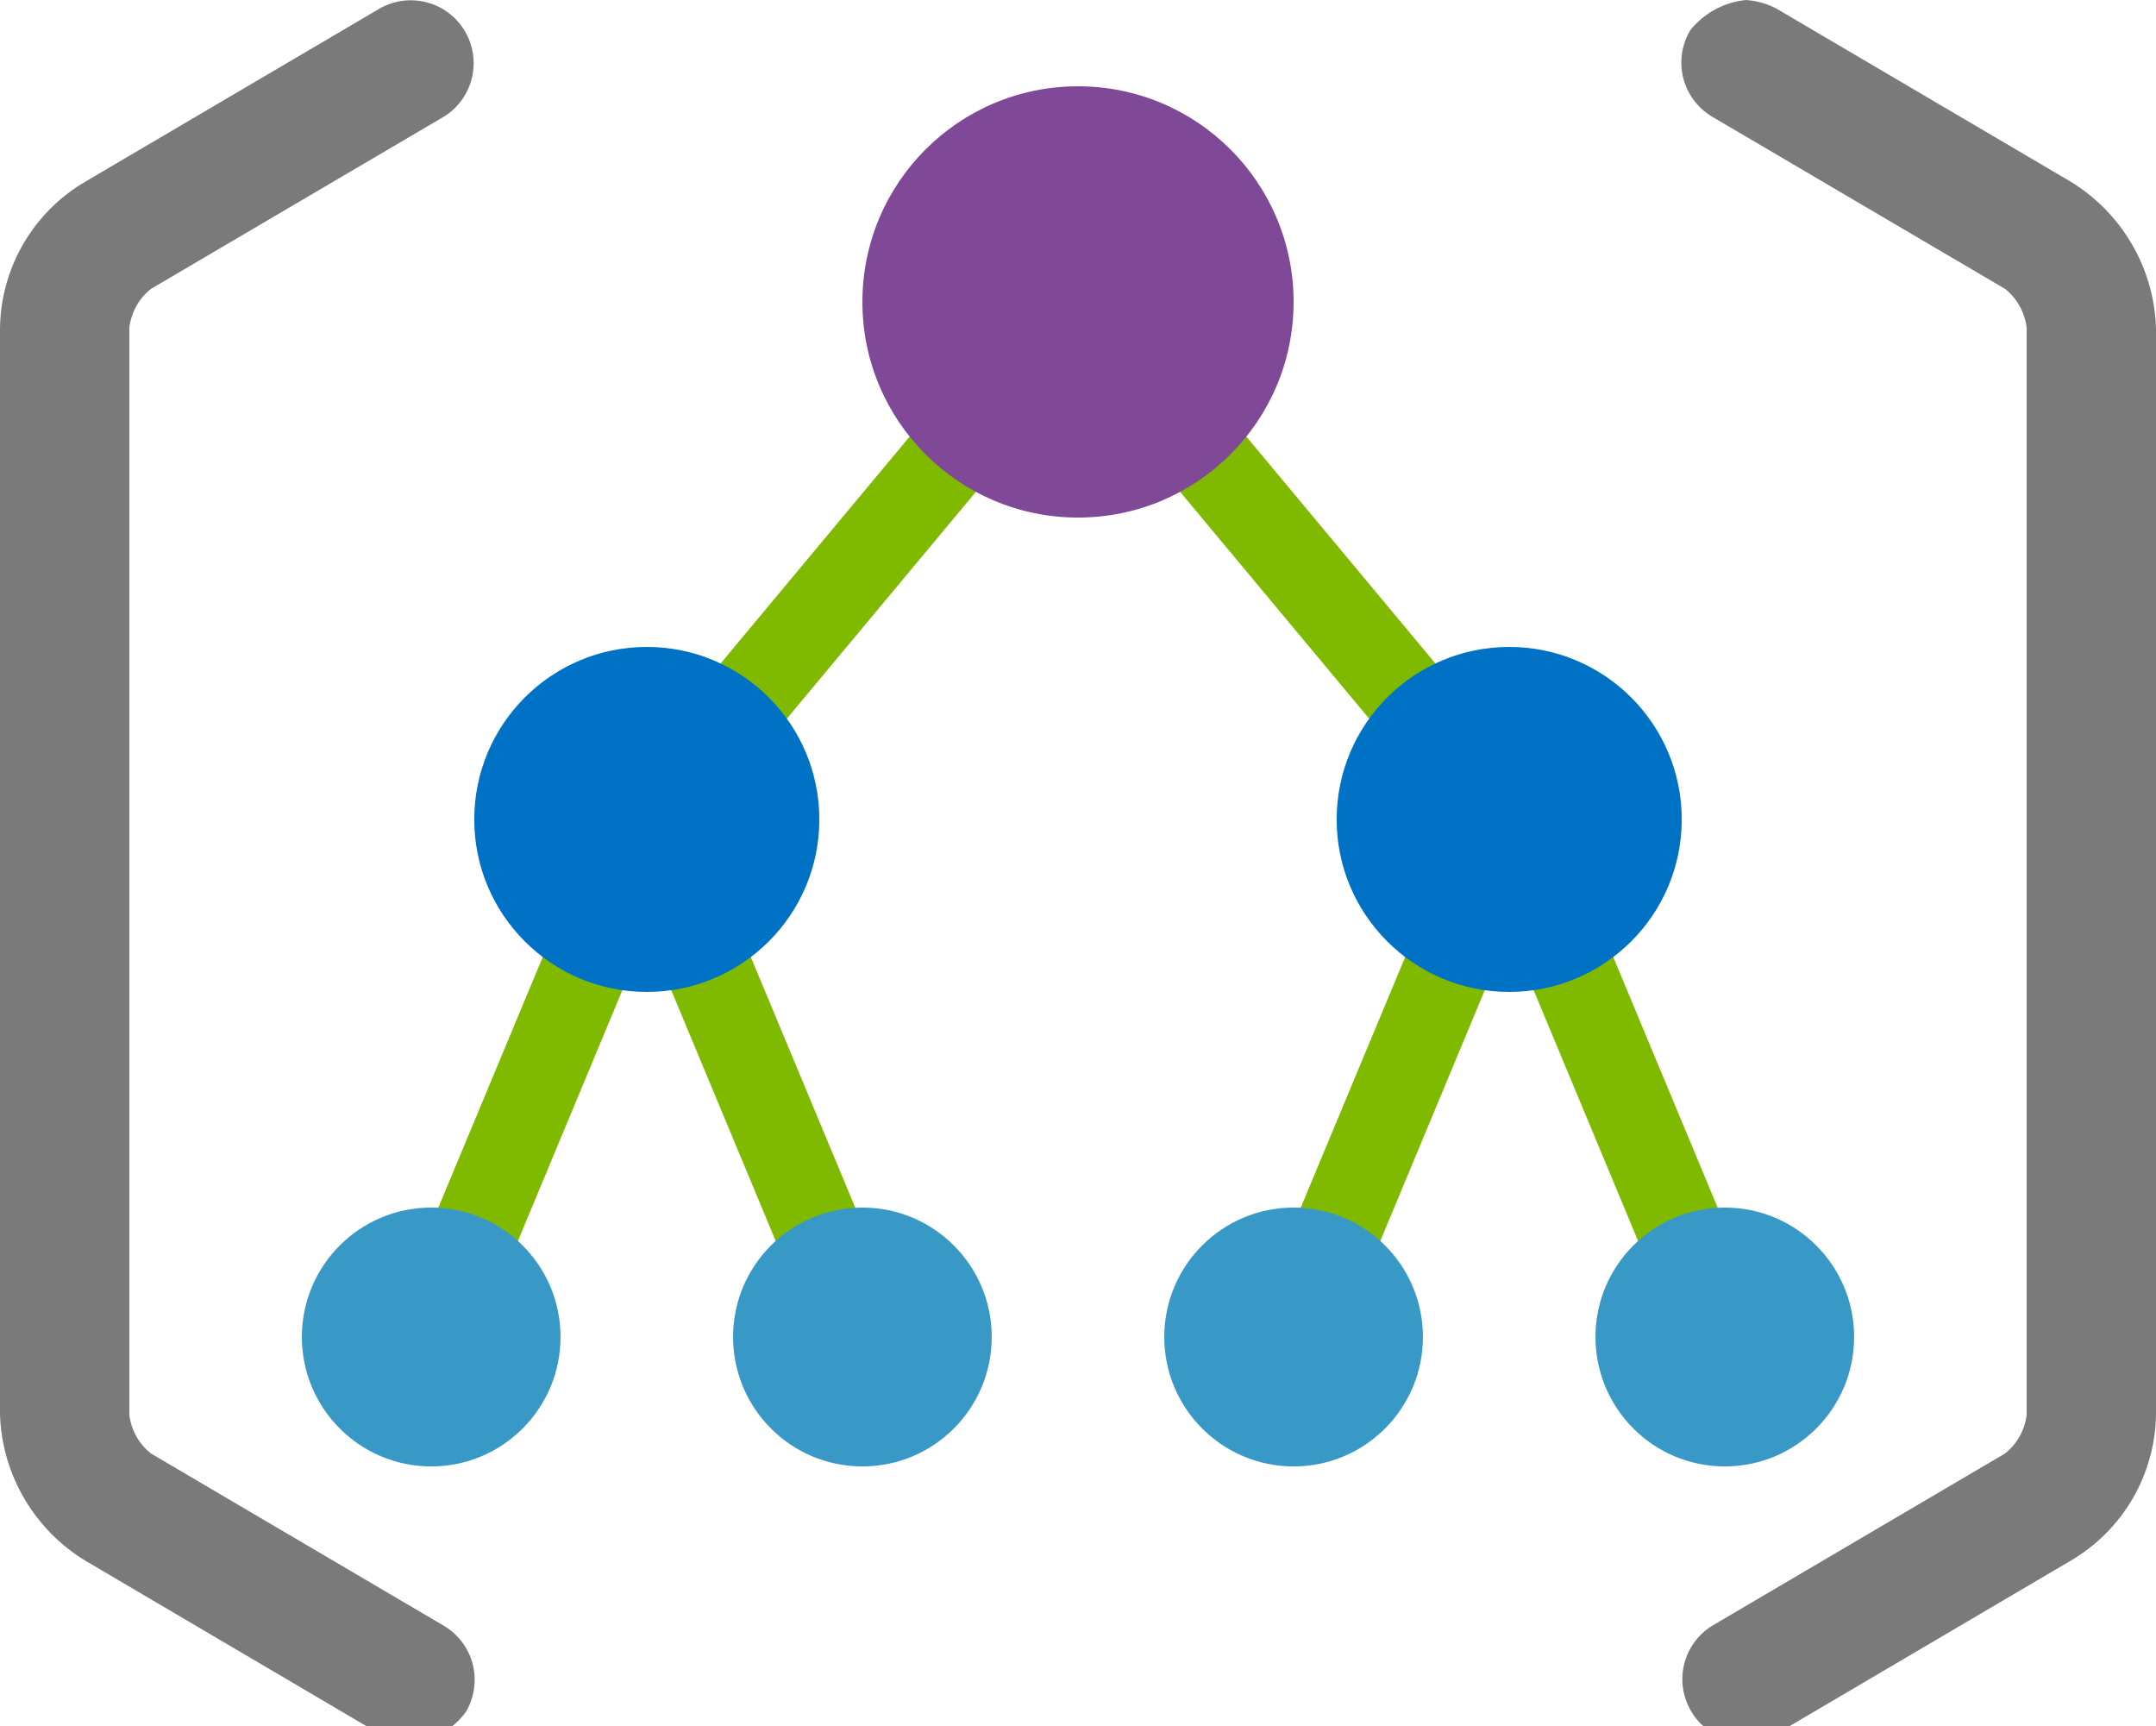
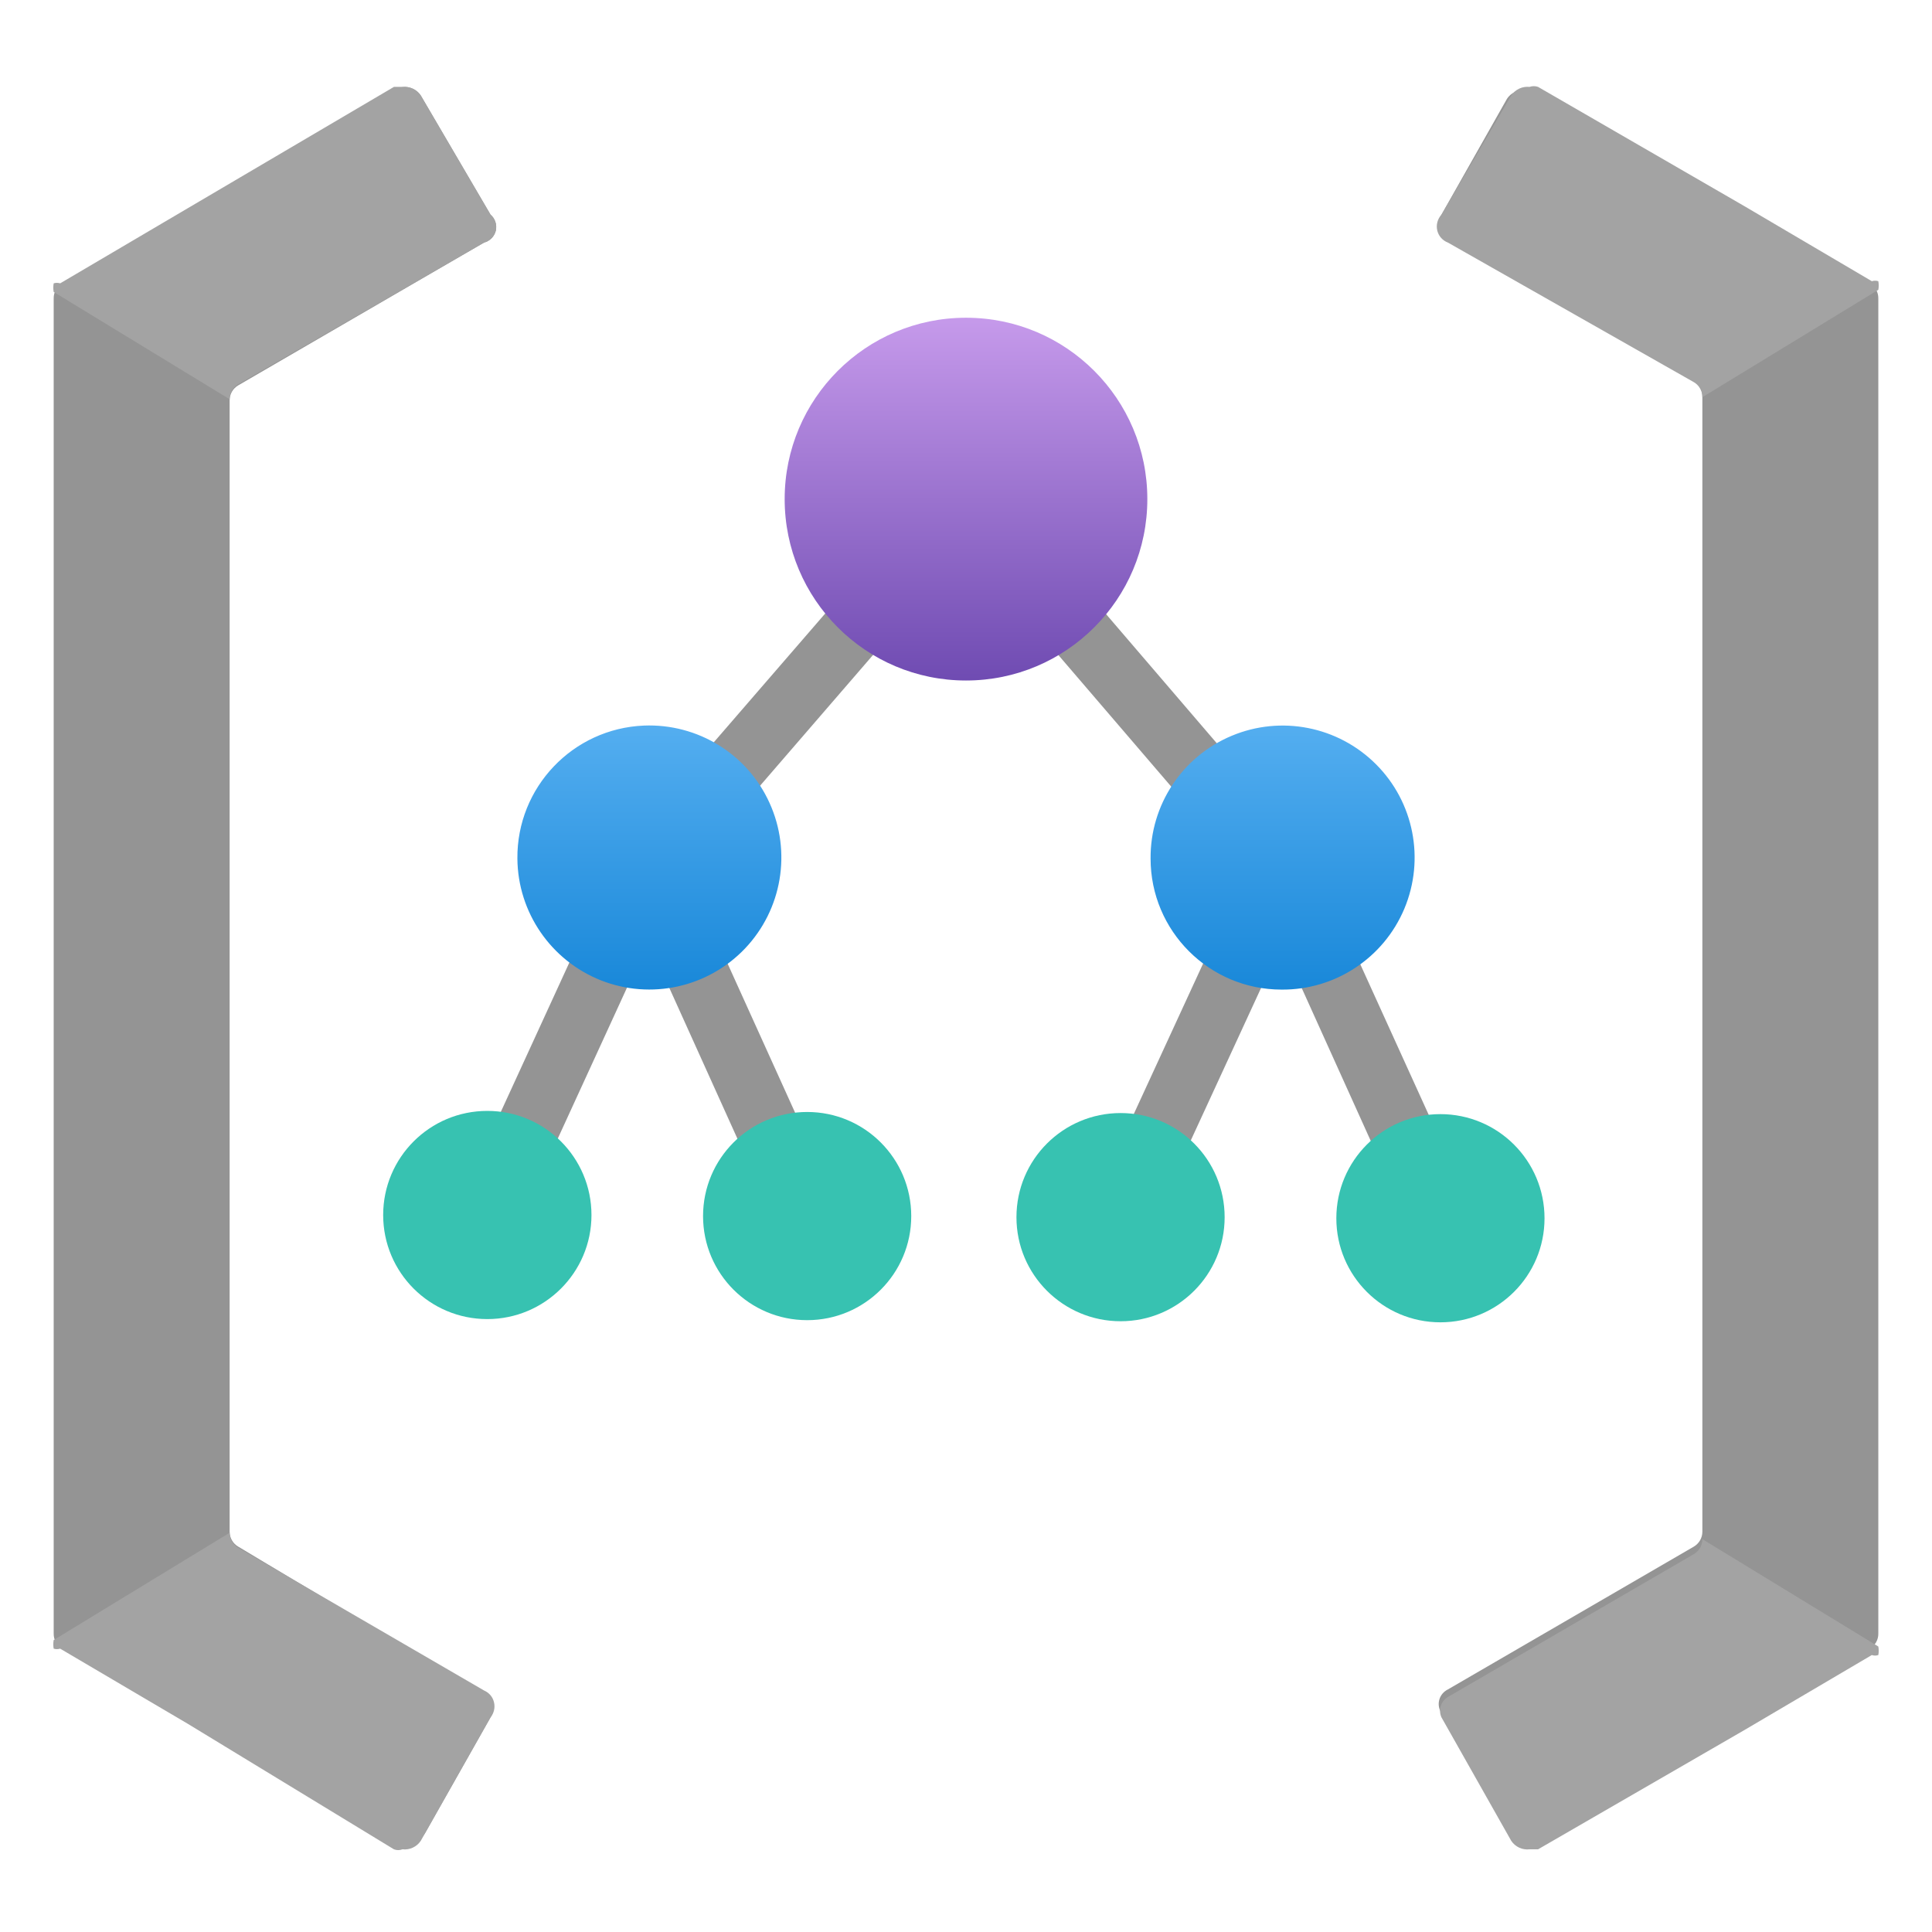
- <svg xmlns="http://www.w3.org/2000/svg" width="70pt" height="56pt" viewBox="0 0 70 56" version="1.1">
+ <svg xmlns="http://www.w3.org/2000/svg" width="70pt" height="70pt" viewBox="0 0 70 70" version="1.1">
+   <defs>
+     <linearGradient id="linear0" gradientUnits="userSpaceOnUse" x1="9" y1="2.95" x2="9" y2="6.34" gradientTransform="matrix(3.888889,0,0,3.888889,0,0)">
+       <stop offset="0" style="stop-color:rgb(77.647%,60.392%,92.157%);stop-opacity:1;" />
+       <stop offset="1" style="stop-color:rgb(43.529%,29.412%,69.804%);stop-opacity:1;" />
+     </linearGradient>
+     <linearGradient id="linear1" gradientUnits="userSpaceOnUse" x1="8.99" y1="6.76" x2="8.99" y2="9.22" gradientTransform="matrix(3.888889,0,0,3.888889,0,0)">
+       <stop offset="0" style="stop-color:rgb(32.941%,68.235%,94.118%);stop-opacity:1;" />
+       <stop offset="1" style="stop-color:rgb(9.804%,53.333%,85.098%);stop-opacity:1;" />
+     </linearGradient>
+   </defs>
  <g id="surface1">
-     <path style=" stroke:none;fill-rule:nonzero;fill:rgb(49.804%,72.941%,0%);fill-opacity:1;" d="M 49 22.961 L 48.598 23.93 L 36.074 8.902 L 35 9.801 L 33.926 8.902 L 21.402 23.93 L 21 22.961 L 12.707 42.859 L 15.293 43.938 L 21 30.238 L 26.707 43.938 L 29.293 42.859 L 22.617 26.844 L 35 11.988 L 47.383 26.844 L 40.707 42.859 L 43.293 43.938 L 49 30.238 L 54.707 43.938 L 57.293 42.859 Z M 49 22.961 " />
-     <path style=" stroke:none;fill-rule:nonzero;fill:rgb(22.353%,60%,77.647%);fill-opacity:1;" d="M 60.199 43.398 C 60.199 45.719 58.32 47.602 56 47.602 C 53.68 47.602 51.801 45.719 51.801 43.398 C 51.801 41.082 53.68 39.199 56 39.199 C 58.32 39.199 60.199 41.082 60.199 43.398 Z M 60.199 43.398 " />
-     <path style=" stroke:none;fill-rule:nonzero;fill:rgb(22.353%,60%,77.647%);fill-opacity:1;" d="M 46.199 43.398 C 46.199 45.719 44.32 47.602 42 47.602 C 39.68 47.602 37.801 45.719 37.801 43.398 C 37.801 41.082 39.68 39.199 42 39.199 C 44.32 39.199 46.199 41.082 46.199 43.398 Z M 46.199 43.398 " />
-     <path style=" stroke:none;fill-rule:nonzero;fill:rgb(50.196%,28.627%,59.608%);fill-opacity:1;" d="M 42 9.801 C 42 13.664 38.867 16.801 35 16.801 C 31.133 16.801 28 13.664 28 9.801 C 28 5.934 31.133 2.801 35 2.801 C 38.867 2.801 42 5.934 42 9.801 Z M 42 9.801 " />
-     <path style=" stroke:none;fill-rule:nonzero;fill:rgb(0%,44.706%,77.647%);fill-opacity:1;" d="M 26.602 26.602 C 26.602 29.691 24.094 32.199 21 32.199 C 17.906 32.199 15.398 29.691 15.398 26.602 C 15.398 23.508 17.906 21 21 21 C 24.094 21 26.602 23.508 26.602 26.602 Z M 26.602 26.602 " />
-     <path style=" stroke:none;fill-rule:nonzero;fill:rgb(0%,44.706%,77.647%);fill-opacity:1;" d="M 54.602 26.602 C 54.602 29.691 52.094 32.199 49 32.199 C 45.906 32.199 43.398 29.691 43.398 26.602 C 43.398 23.508 45.906 21 49 21 C 52.094 21 54.602 23.508 54.602 26.602 Z M 54.602 26.602 " />
-     <path style=" stroke:none;fill-rule:nonzero;fill:rgb(22.353%,60%,77.647%);fill-opacity:1;" d="M 32.199 43.398 C 32.199 45.719 30.32 47.602 28 47.602 C 25.68 47.602 23.801 45.719 23.801 43.398 C 23.801 41.082 25.68 39.199 28 39.199 C 30.32 39.199 32.199 41.082 32.199 43.398 Z M 32.199 43.398 " />
-     <path style=" stroke:none;fill-rule:nonzero;fill:rgb(22.353%,60%,77.647%);fill-opacity:1;" d="M 18.199 43.398 C 18.199 45.719 16.32 47.602 14 47.602 C 11.68 47.602 9.801 45.719 9.801 43.398 C 9.801 41.082 11.68 39.199 14 39.199 C 16.32 39.199 18.199 41.082 18.199 43.398 Z M 18.199 43.398 " />
-     <path style=" stroke:none;fill-rule:nonzero;fill:rgb(47.843%,47.843%,47.843%);fill-opacity:1;" d="M 13.301 56.559 C 12.957 56.531 12.625 56.438 12.32 56.281 L 2.801 50.68 C 1.121 49.672 0.066 47.879 0 45.922 L 0 10.641 C 0.031 8.672 1.094 6.863 2.801 5.879 L 12.32 0.281 C 13.285 -0.273 14.516 0.047 15.086 1 C 15.66 1.953 15.363 3.191 14.422 3.781 L 4.898 9.379 C 4.508 9.691 4.258 10.145 4.199 10.641 L 4.199 45.922 C 4.258 46.418 4.508 46.871 4.898 47.18 L 14.422 52.781 C 14.883 53.059 15.219 53.508 15.352 54.035 C 15.48 54.559 15.398 55.117 15.121 55.578 C 14.691 56.164 14.023 56.527 13.301 56.559 Z M 56.699 0 C 57.043 0.027 57.375 0.121 57.68 0.281 L 67.199 5.879 C 68.879 6.891 69.934 8.68 70 10.641 L 70 45.922 C 69.969 47.891 68.906 49.695 67.199 50.68 L 57.68 56.281 C 56.715 56.836 55.484 56.516 54.914 55.559 C 54.34 54.605 54.637 53.371 55.578 52.781 L 65.102 47.18 C 65.492 46.871 65.742 46.418 65.801 45.922 L 65.801 10.641 C 65.742 10.145 65.492 9.691 65.102 9.379 L 55.578 3.781 C 55.117 3.504 54.781 3.051 54.648 2.523 C 54.52 2 54.602 1.445 54.879 0.98 C 55.328 0.422 55.984 0.066 56.699 0 Z M 56.699 0 " />
+     <path style=" stroke:none;fill-rule:nonzero;fill:rgb(58.039%,58.039%,58.039%);fill-opacity:1;" d="M 53.238 43.633 L 47.406 30.801 L 35 16.332 L 22.516 30.762 L 16.645 43.555 L 18.707 44.527 L 23.488 34.105 L 28.195 44.527 L 30.293 43.594 L 24.852 31.578 L 35 19.832 L 45.109 31.617 L 39.59 43.594 L 41.648 44.566 L 46.434 34.184 L 51.141 44.605 Z M 53.238 43.633 " />
+     <path style=" stroke:none;fill-rule:nonzero;fill:url(#linear0);" d="M 41.57 18.082 C 41.57 21.715 38.629 24.656 35 24.656 C 31.371 24.656 28.43 21.715 28.43 18.082 C 28.43 14.453 31.371 11.512 35 11.512 C 38.629 11.512 41.57 14.453 41.57 18.082 Z M 41.57 18.082 " />
+     <path style=" stroke:none;fill-rule:nonzero;fill:url(#linear1);" d="M 23.332 26.289 C 25.281 26.211 27.082 27.32 27.883 29.094 C 28.688 30.867 28.336 32.953 26.992 34.367 C 25.648 35.777 23.586 36.234 21.773 35.52 C 19.961 34.801 18.762 33.059 18.746 31.109 C 18.723 28.527 20.754 26.395 23.332 26.289 Z M 41.688 31.109 C 41.688 33.73 43.812 35.855 46.434 35.855 C 48.375 35.871 50.133 34.711 50.883 32.922 C 51.633 31.129 51.227 29.062 49.855 27.691 C 48.48 26.316 46.414 25.91 44.625 26.66 C 42.832 27.41 41.672 29.168 41.688 31.109 Z M 41.688 31.109 " />
+     <path style=" stroke:none;fill-rule:nonzero;fill:rgb(21.569%,76.078%,69.412%);fill-opacity:1;" d="M 21.43 44.023 C 21.43 46.105 19.738 47.793 17.656 47.793 C 15.57 47.793 13.883 46.105 13.883 44.023 C 13.883 41.938 15.57 40.25 17.656 40.25 C 19.738 40.25 21.43 41.938 21.43 44.023 Z M 21.43 44.023 " />
+     <path style=" stroke:none;fill-rule:nonzero;fill:rgb(21.569%,76.078%,69.412%);fill-opacity:1;" d="M 33.016 44.062 C 33.016 46.145 31.328 47.832 29.246 47.832 C 27.16 47.832 25.473 46.145 25.473 44.062 C 25.473 41.977 27.16 40.289 29.246 40.289 C 31.328 40.289 33.016 41.977 33.016 44.062 Z M 33.016 44.062 " />
+     <path style=" stroke:none;fill-rule:nonzero;fill:rgb(21.569%,76.078%,69.412%);fill-opacity:1;" d="M 44.371 44.102 C 44.371 46.184 42.684 47.871 40.602 47.871 C 38.516 47.871 36.828 46.184 36.828 44.102 C 36.828 42.016 38.516 40.328 40.602 40.328 C 42.684 40.328 44.371 42.016 44.371 44.102 Z M 44.371 44.102 " />
+     <path style=" stroke:none;fill-rule:nonzero;fill:rgb(21.569%,76.078%,69.412%);fill-opacity:1;" d="M 55.961 44.141 C 55.961 46.223 54.273 47.91 52.188 47.91 C 50.105 47.91 48.418 46.223 48.418 44.141 C 48.418 42.055 50.105 40.367 52.188 40.367 C 54.273 40.367 55.961 42.055 55.961 44.141 Z M 55.961 44.141 " />
+     <path style=" stroke:none;fill-rule:nonzero;fill:rgb(58.039%,58.039%,58.039%);fill-opacity:1;" d="M 1.945 59.188 C 1.941 59.414 2.062 59.621 2.254 59.734 L 6.727 62.223 L 14.504 66.656 C 14.82 66.812 15.203 66.715 15.398 66.422 L 17.773 62.223 C 17.867 62.082 17.898 61.906 17.852 61.742 C 17.809 61.574 17.691 61.441 17.539 61.367 L 8.633 56.039 C 8.438 55.926 8.32 55.719 8.32 55.496 L 8.32 14.504 C 8.32 14.281 8.438 14.074 8.633 13.961 L 17.539 8.789 C 17.75 8.734 17.914 8.566 17.965 8.355 C 18.012 8.141 17.938 7.918 17.773 7.777 L 15.246 3.461 C 15.047 3.168 14.664 3.07 14.352 3.227 L 6.883 7.543 L 2.254 10.266 C 2.062 10.379 1.941 10.586 1.945 10.812 Z M 1.945 59.188 " />
+     <path style=" stroke:none;fill-rule:nonzero;fill:rgb(63.922%,63.922%,63.922%);fill-opacity:1;" d="M 17.773 7.777 L 15.246 3.461 C 15.102 3.242 14.844 3.121 14.582 3.148 L 14.273 3.148 L 6.805 7.543 L 2.18 10.266 C 2.102 10.242 2.02 10.242 1.945 10.266 C 1.926 10.371 1.926 10.477 1.945 10.578 L 8.32 14.465 C 8.32 14.242 8.438 14.035 8.633 13.922 L 17.539 8.789 C 17.75 8.734 17.914 8.566 17.965 8.355 C 18.012 8.141 17.938 7.918 17.773 7.777 Z M 17.773 7.777 " />
+     <path style=" stroke:none;fill-rule:nonzero;fill:rgb(63.922%,63.922%,63.922%);fill-opacity:1;" d="M 17.773 62.223 L 15.246 66.695 C 15.102 66.914 14.844 67.035 14.582 67.004 C 14.484 67.043 14.371 67.043 14.273 67.004 L 6.805 62.457 L 2.18 59.734 C 2.102 59.758 2.02 59.758 1.945 59.734 C 1.926 59.629 1.926 59.523 1.945 59.422 L 8.32 55.535 C 8.32 55.758 8.438 55.965 8.633 56.078 L 17.539 61.25 C 17.719 61.328 17.855 61.484 17.898 61.676 C 17.945 61.867 17.898 62.07 17.773 62.223 Z M 17.773 62.223 " />
+     <path style=" stroke:none;fill-rule:nonzero;fill:rgb(58.039%,58.039%,58.039%);fill-opacity:1;" d="M 68.055 10.812 C 68.059 10.586 67.938 10.379 67.746 10.266 L 63.273 7.777 L 55.496 3.344 C 55.18 3.188 54.797 3.285 54.602 3.578 L 52.227 7.777 C 52.133 7.918 52.102 8.094 52.148 8.258 C 52.191 8.426 52.309 8.559 52.461 8.633 L 61.367 13.805 C 61.562 13.918 61.68 14.125 61.68 14.352 L 61.68 55.496 C 61.68 55.719 61.562 55.926 61.367 56.039 L 52.461 61.211 C 52.309 61.285 52.191 61.422 52.148 61.586 C 52.102 61.75 52.133 61.926 52.227 62.066 L 54.754 66.539 C 54.953 66.832 55.336 66.93 55.648 66.773 L 63.117 62.457 L 67.746 59.734 C 67.938 59.621 68.059 59.414 68.055 59.188 Z M 68.055 10.812 " />
+     <path style=" stroke:none;fill-rule:nonzero;fill:rgb(63.922%,63.922%,63.922%);fill-opacity:1;" d="M 52.227 62.223 L 54.754 66.695 C 54.898 66.914 55.156 67.035 55.418 67.004 L 55.727 67.004 L 63.195 62.688 L 67.82 59.965 C 67.898 59.992 67.98 59.992 68.055 59.965 C 68.074 59.863 68.074 59.758 68.055 59.656 L 61.68 55.766 C 61.68 55.992 61.562 56.199 61.367 56.312 L 52.461 61.484 C 52.207 61.637 52.105 61.953 52.227 62.223 Z M 52.227 62.223 " />
+     <path style=" stroke:none;fill-rule:nonzero;fill:rgb(63.922%,63.922%,63.922%);fill-opacity:1;" d="M 52.227 7.777 L 54.754 3.461 C 54.898 3.242 55.156 3.121 55.418 3.148 C 55.516 3.113 55.629 3.113 55.727 3.148 L 63.195 7.465 L 67.82 10.188 C 67.898 10.164 67.98 10.164 68.055 10.188 C 68.074 10.293 68.074 10.398 68.055 10.5 L 61.68 14.391 C 61.68 14.164 61.562 13.957 61.367 13.844 L 52.461 8.789 C 52.266 8.715 52.121 8.551 52.074 8.348 C 52.027 8.145 52.086 7.93 52.227 7.777 Z M 52.227 7.777 " />
  </g>
</svg>
